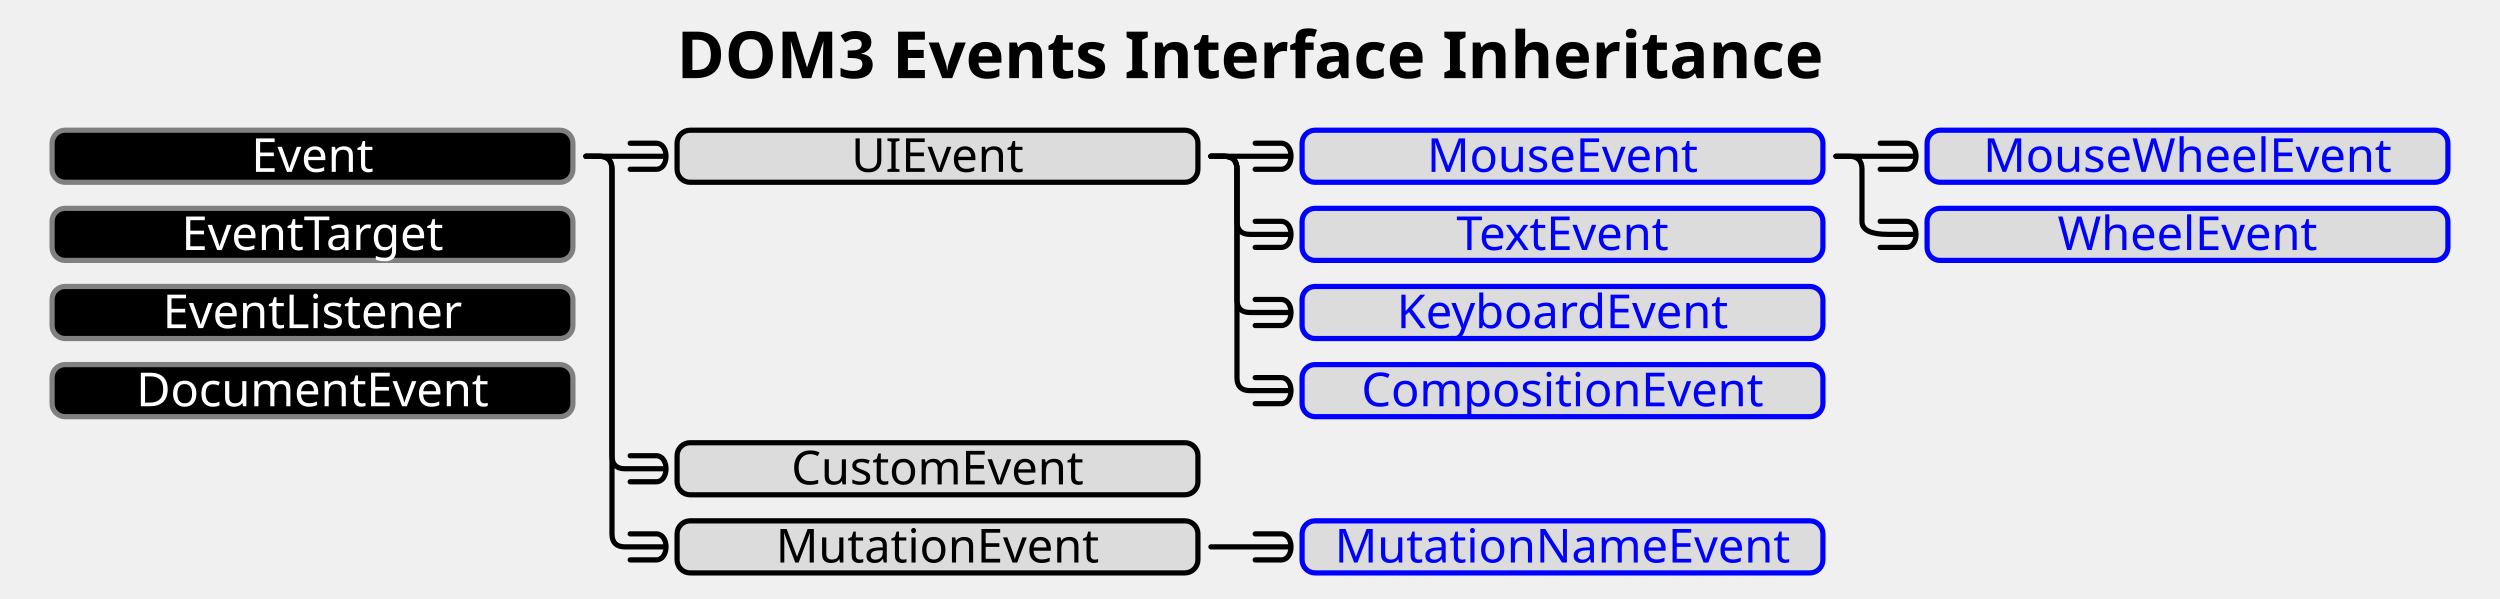
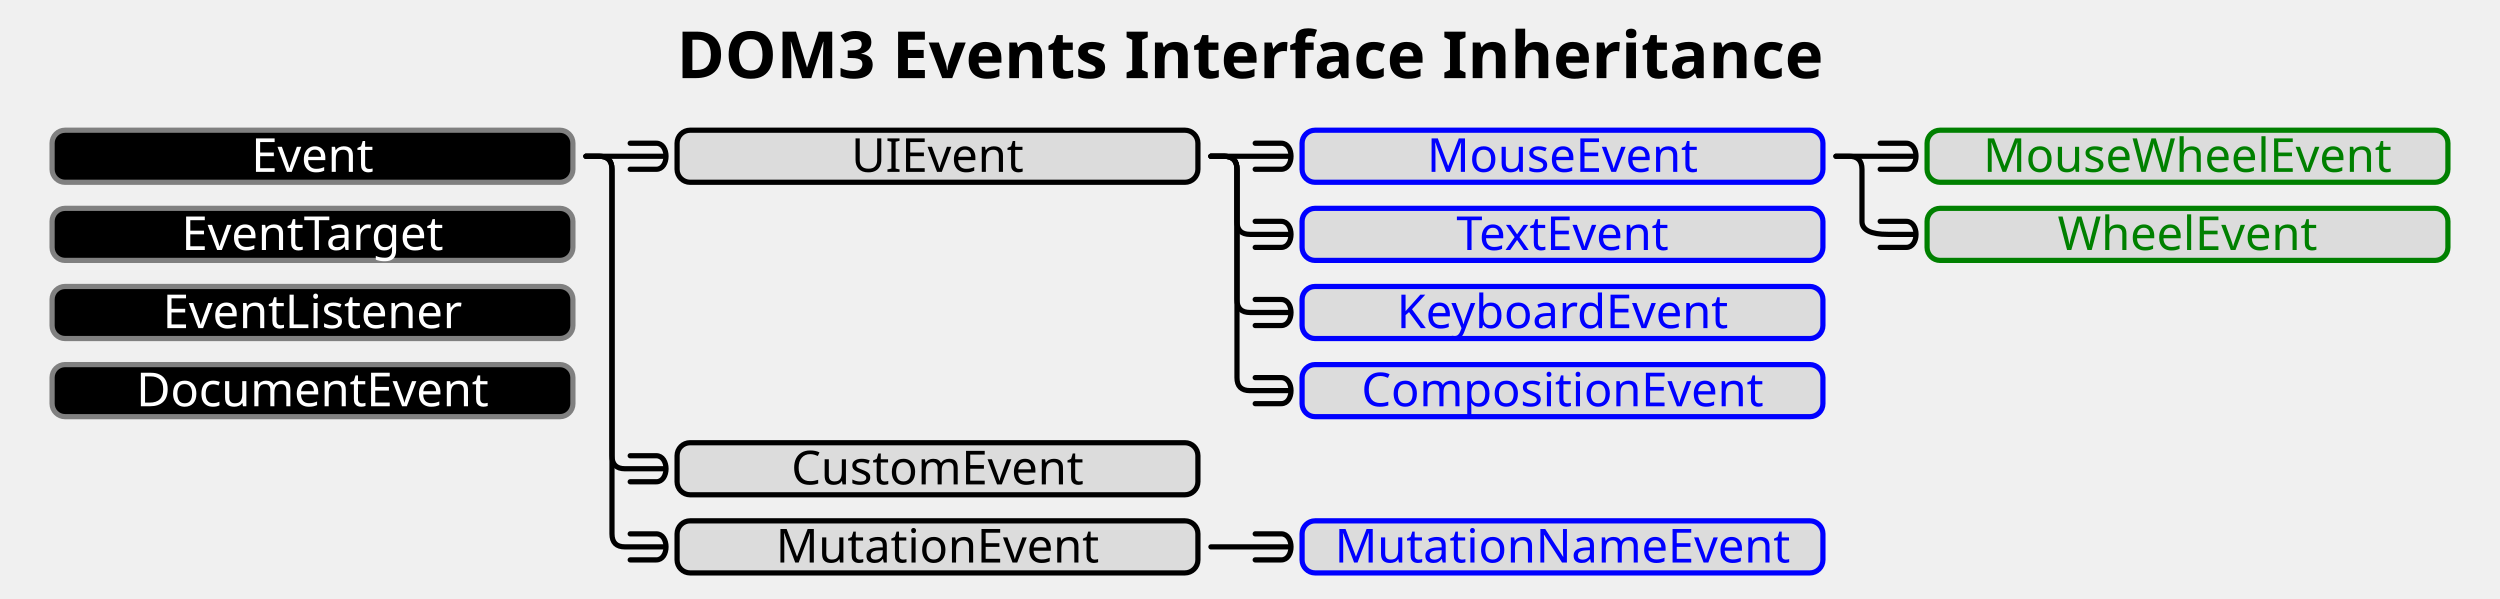
<svg xmlns="http://www.w3.org/2000/svg" xmlns:xlink="http://www.w3.org/1999/xlink" width="100%" height="100%" viewBox="0 0 960 230">
  <defs>
    <marker id="contains" viewBox="-16 -7 18 14" refX="-2" markerWidth="9" markerHeight="7" orient="auto">
      <path d="M-15,-5 L-5,-5 C0,-5 0,5 -5,5 L-15,5" stroke-linejoin="round" stroke-linecap="round" fill="none" stroke-width="2" stroke="black" />
    </marker>
  </defs>
+   <style type="text/css">
+     .basic {
+       fill: black;
+       stroke: gray;
+     }
+ 
+     .basic text {
+       fill: white;
+       stroke: none;
+     }
+     
+     .order1 {
+       fill: gainsboro;
+       stroke: black;
+     }
+ 
+     .order1 text {
+       fill: black;
+       stroke: none;
+     }
+     
+     .order2 {
+       fill: gainsboro;
+       stroke: blue;
+     }
+ 
+     .order2 text {
+       fill: blue;
+       stroke: none;
+     }
+ 
+     .order3 {
+       fill: gainsboro;
+       stroke: green;
+     }
+ 
+     .order3 text {
+       fill: green;
+       stroke: none;
+     }
+ 
+   </style>
  <text id="caption" x="480" y="30" font-size="25" fill="black" text-anchor="middle" font-family="Verdana, sans-serif" font-weight="bold">DOM3 Events Interface Inheritance</text>
-   <a id="Event" transform="translate(20, 50)" xlink:href="../DOM3-Events.html#interface-Event" target="_parent">
-     <rect x="0" y="0" width="200" height="20" rx="5" ry="5" fill="black" stroke="gray" stroke-width="2" />
-     <text x="100" y="16" font-size="18" fill="white" text-anchor="middle" font-family="Verdana, sans-serif">Event</text>
+   <a id="Event" class="basic" transform="translate(20, 50)" xlink:href="../DOM3-Events.html#interface-Event" target="_parent">
+     <rect x="0" y="0" width="200" height="20" rx="5" ry="5" stroke-width="2" />
+     <text x="100" y="16" font-size="18" text-anchor="middle" font-family="Verdana, sans-serif">Event</text>
  </a>
  <path stroke-linejoin="round" stroke-linecap="round" fill="none" stroke-width="2" stroke="black" marker-end="url(#contains)" d="M225,60 H255" />
-   <a id="UIEvent" transform="translate(260, 50)" xlink:href="../DOM3-Events.html#events-Events-UIEvent" target="_parent">
-     <rect x="0" y="0" width="200" height="20" rx="5" ry="5" fill="gainsboro" stroke="black" stroke-width="2" />
+   <a id="UIEvent" class="order1" transform="translate(260, 50)" xlink:href="../DOM3-Events.html#events-Events-UIEvent" target="_parent">
+     <rect x="0" y="0" width="200" height="20" rx="5" ry="5" stroke-width="2" />
    <text x="100" y="16" font-size="18" fill="black" text-anchor="middle" font-family="Verdana, sans-serif">UIEvent</text>
  </a>
  <path stroke-linejoin="round" stroke-linecap="round" fill="none" stroke-width="2" stroke="black" marker-end="url(#contains)" d="M465,60 H495" />
-   <a id="MouseEvent" transform="translate(500, 50)" xlink:href="../DOM3-Events.html#events-Events-MouseEvent" target="_parent">
-     <rect x="0" y="0" width="200" height="20" rx="5" ry="5" fill="gainsboro" stroke="blue" stroke-width="2" />
-     <text x="100" y="16" font-size="18" fill="blue" text-anchor="middle" font-family="Verdana, sans-serif">MouseEvent</text>
+   <a id="MouseEvent" class="order2" transform="translate(500, 50)" xlink:href="../DOM3-Events.html#events-Events-MouseEvent" target="_parent">
+     <rect x="0" y="0" width="200" height="20" rx="5" ry="5" stroke-width="2" />
+     <text x="100" y="16" font-size="18" text-anchor="middle" font-family="Verdana, sans-serif">MouseEvent</text>
  </a>
  <path stroke-linejoin="round" stroke-linecap="round" fill="none" stroke-width="2" stroke="black" marker-end="url(#contains)" d="M705,60 H735" />
-   <a id="MouseWheelEvent" transform="translate(740, 50)" xlink:href="../DOM3-Events.html#events-Events-MouseWheelEvent" target="_parent">
-     <rect x="0" y="0" width="200" height="20" rx="5" ry="5" fill="gainsboro" stroke="blue" stroke-width="2" />
-     <text x="100" y="16" font-size="18" fill="blue" text-anchor="middle" font-family="Verdana, sans-serif">MouseWheelEvent</text>
+   <a id="MouseWheelEvent" class="order3" transform="translate(740, 50)" xlink:href="../DOM3-Events.html#events-Events-MouseWheelEvent" target="_parent">
+     <rect x="0" y="0" width="200" height="20" rx="5" ry="5" stroke-width="2" />
+     <text x="100" y="16" font-size="18" text-anchor="middle" font-family="Verdana, sans-serif">MouseWheelEvent</text>
  </a>
  <path stroke-linejoin="round" stroke-linecap="round" fill="none" stroke-width="2" stroke="black" marker-end="url(#contains)" d="M705,60 H710 Q715,60 715,65 V85 Q715,90 725,90 H735" />
-   <a id="WheelEvent" transform="translate(740, 80)" xlink:href="../DOM3-Events.html#events-Events-WheelEvent" target="_parent">
-     <rect x="0" y="0" width="200" height="20" rx="5" ry="5" fill="gainsboro" stroke="blue" stroke-width="2" />
-     <text x="100" y="16" font-size="18" fill="blue" text-anchor="middle" font-family="Verdana, sans-serif">WheelEvent</text>
+   <a id="WheelEvent" class="order3" transform="translate(740, 80)" xlink:href="../DOM3-Events.html#events-Events-WheelEvent" target="_parent">
+     <rect x="0" y="0" width="200" height="20" rx="5" ry="5" stroke-width="2" />
+     <text x="100" y="16" font-size="18" text-anchor="middle" font-family="Verdana, sans-serif">WheelEvent</text>
  </a>
  <path stroke-linejoin="round" stroke-linecap="round" fill="none" stroke-width="2" stroke="black" marker-end="url(#contains)" d="M465,60 H470 Q475,60 475,65 V85 Q475,90 480,90 H495" />
-   <a id="TextEvent" transform="translate(500, 80)" xlink:href="../DOM3-Events.html#events-Events-TextEvent" target="_parent">
-     <rect x="0" y="0" width="200" height="20" rx="5" ry="5" fill="gainsboro" stroke="blue" stroke-width="2" />
-     <text x="100" y="16" font-size="18" fill="blue" text-anchor="middle" font-family="Verdana, sans-serif">TextEvent</text>
+   <a id="TextEvent" class="order2" transform="translate(500, 80)" xlink:href="../DOM3-Events.html#events-Events-TextEvent" target="_parent">
+     <rect x="0" y="0" width="200" height="20" rx="5" ry="5" stroke-width="2" />
+     <text x="100" y="16" font-size="18" text-anchor="middle" font-family="Verdana, sans-serif">TextEvent</text>
  </a>
  <path stroke-linejoin="round" stroke-linecap="round" fill="none" stroke-width="2" stroke="black" marker-end="url(#contains)" d="M465,60 H470 Q475,60 475,65 V115 Q475,120 480,120 H495" />
-   <a id="KeyboardEvent" transform="translate(500, 110)" xlink:href="../DOM3-Events.html#events-Events-KeyboardEvent" target="_parent">
-     <rect x="0" y="0" width="200" height="20" rx="5" ry="5" fill="gainsboro" stroke="blue" stroke-width="2" />
-     <text x="100" y="16" font-size="18" fill="blue" text-anchor="middle" font-family="Verdana, sans-serif">KeyboardEvent</text>
+   <a id="KeyboardEvent" class="order2" transform="translate(500, 110)" xlink:href="../DOM3-Events.html#events-Events-KeyboardEvent" target="_parent">
+     <rect x="0" y="0" width="200" height="20" rx="5" ry="5" stroke-width="2" />
+     <text x="100" y="16" font-size="18" text-anchor="middle" font-family="Verdana, sans-serif">KeyboardEvent</text>
  </a>
  <path stroke-linejoin="round" stroke-linecap="round" fill="none" stroke-width="2" stroke="black" marker-end="url(#contains)" d="M465,60 H470 Q475,60 475,65 V145 Q475,150 480,150 H495" />
-   <a id="CompositionEvent" transform="translate(500, 140)" xlink:href="../DOM3-Events.html#events-Events-CompositionEvent" target="_parent">
-     <rect x="0" y="0" width="200" height="20" rx="5" ry="5" fill="gainsboro" stroke="blue" stroke-width="2" />
-     <text x="100" y="16" font-size="18" fill="blue" text-anchor="middle" font-family="Verdana, sans-serif">CompositionEvent</text>
+   <a id="CompositionEvent" class="order2" transform="translate(500, 140)" xlink:href="../DOM3-Events.html#events-Events-CompositionEvent" target="_parent">
+     <rect x="0" y="0" width="200" height="20" rx="5" ry="5" stroke-width="2" />
+     <text x="100" y="16" font-size="18" text-anchor="middle" font-family="Verdana, sans-serif">CompositionEvent</text>
  </a>
  <path stroke-linejoin="round" stroke-linecap="round" fill="none" stroke-width="2" stroke="black" marker-end="url(#contains)" d="M225,60 H230 Q235,60 235,65 V175 Q235,180 240,180 H255" />
-   <a id="CustomEvent" transform="translate(260, 170)" xlink:href="../DOM3-Events.html#interface-CustomEvent" target="_parent">
-     <rect x="0" y="0" width="200" height="20" rx="5" ry="5" fill="gainsboro" stroke="black" stroke-width="2" />
+   <a id="CustomEvent" class="order1" transform="translate(260, 170)" xlink:href="../DOM3-Events.html#interface-CustomEvent" target="_parent">
+     <rect x="0" y="0" width="200" height="20" rx="5" ry="5" stroke-width="2" />
    <text x="100" y="16" font-size="18" fill="black" text-anchor="middle" font-family="Verdana, sans-serif">CustomEvent</text>
  </a>
  <path stroke-linejoin="round" stroke-linecap="round" fill="none" stroke-width="2" stroke="black" marker-end="url(#contains)" d="M225,60 H230 Q235,60 235,65 V205 Q235,210 240,210 H255" />
-   <a id="MutationEvent" transform="translate(260, 200)" xlink:href="../DOM3-Events.html#events-Events-MutationEvent" target="_parent">
-     <rect x="0" y="0" width="200" height="20" rx="5" ry="5" fill="gainsboro" stroke="black" stroke-width="2" />
+   <a id="MutationEvent" class="order1" transform="translate(260, 200)" xlink:href="../DOM3-Events.html#events-Events-MutationEvent" target="_parent">
+     <rect x="0" y="0" width="200" height="20" rx="5" ry="5" stroke-width="2" />
    <text x="100" y="16" font-size="18" fill="black" text-anchor="middle" font-family="Verdana, sans-serif">MutationEvent</text>
  </a>
  <path stroke-linejoin="round" stroke-linecap="round" fill="none" stroke-width="2" stroke="black" marker-end="url(#contains)" d="M465,210 H495" />
-   <a id="MutationNameEvent" transform="translate(500, 200)" xlink:href="../DOM3-Events.html#events-Events-MutationNameEvent" target="_parent">
-     <rect x="0" y="0" width="200" height="20" rx="5" ry="5" fill="gainsboro" stroke="blue" stroke-width="2" />
-     <text x="100" y="16" font-size="18" fill="blue" text-anchor="middle" font-family="Verdana, sans-serif">MutationNameEvent</text>
+   <a id="MutationNameEvent" class="order2" transform="translate(500, 200)" xlink:href="../DOM3-Events.html#events-Events-MutationNameEvent" target="_parent">
+     <rect x="0" y="0" width="200" height="20" rx="5" ry="5" stroke-width="2" />
+     <text x="100" y="16" font-size="18" text-anchor="middle" font-family="Verdana, sans-serif">MutationNameEvent</text>
  </a>
-   <a id="EventTarget" transform="translate(20, 80)" xlink:href="../DOM3-Events.html#events-Events-EventTarget" target="_parent">
+   <a id="EventTarget" class="basic" transform="translate(20, 80)" xlink:href="../DOM3-Events.html#events-Events-EventTarget" target="_parent">
    <rect x="0" y="0" width="200" height="20" rx="5" ry="5" fill="black" stroke="gray" stroke-width="2" />
    <text x="100" y="16" font-size="18" fill="white" text-anchor="middle" font-family="Verdana, sans-serif">EventTarget</text>
  </a>
-   <a id="EventListener" transform="translate(20, 110)" xlink:href="../DOM3-Events.html#events-Events-EventListener" target="_parent">
+   <a id="EventListener" class="basic" transform="translate(20, 110)" xlink:href="../DOM3-Events.html#events-Events-EventListener" target="_parent">
    <rect x="0" y="0" width="200" height="20" rx="5" ry="5" fill="black" stroke="gray" stroke-width="2" />
    <text x="100" y="16" font-size="18" fill="white" text-anchor="middle" font-family="Verdana, sans-serif">EventListener</text>
  </a>
-   <a id="DocumentEvent" transform="translate(20, 140)" xlink:href="../DOM3-Events.html#events-Events-DocumentEvent" target="_parent">
+   <a id="DocumentEvent" class="basic" transform="translate(20, 140)" xlink:href="../DOM3-Events.html#events-Events-DocumentEvent" target="_parent">
    <rect x="0" y="0" width="200" height="20" rx="5" ry="5" fill="black" stroke="gray" stroke-width="2" />
    <text x="100" y="16" font-size="18" fill="white" text-anchor="middle" font-family="Verdana, sans-serif">DocumentEvent</text>
  </a>
</svg>
